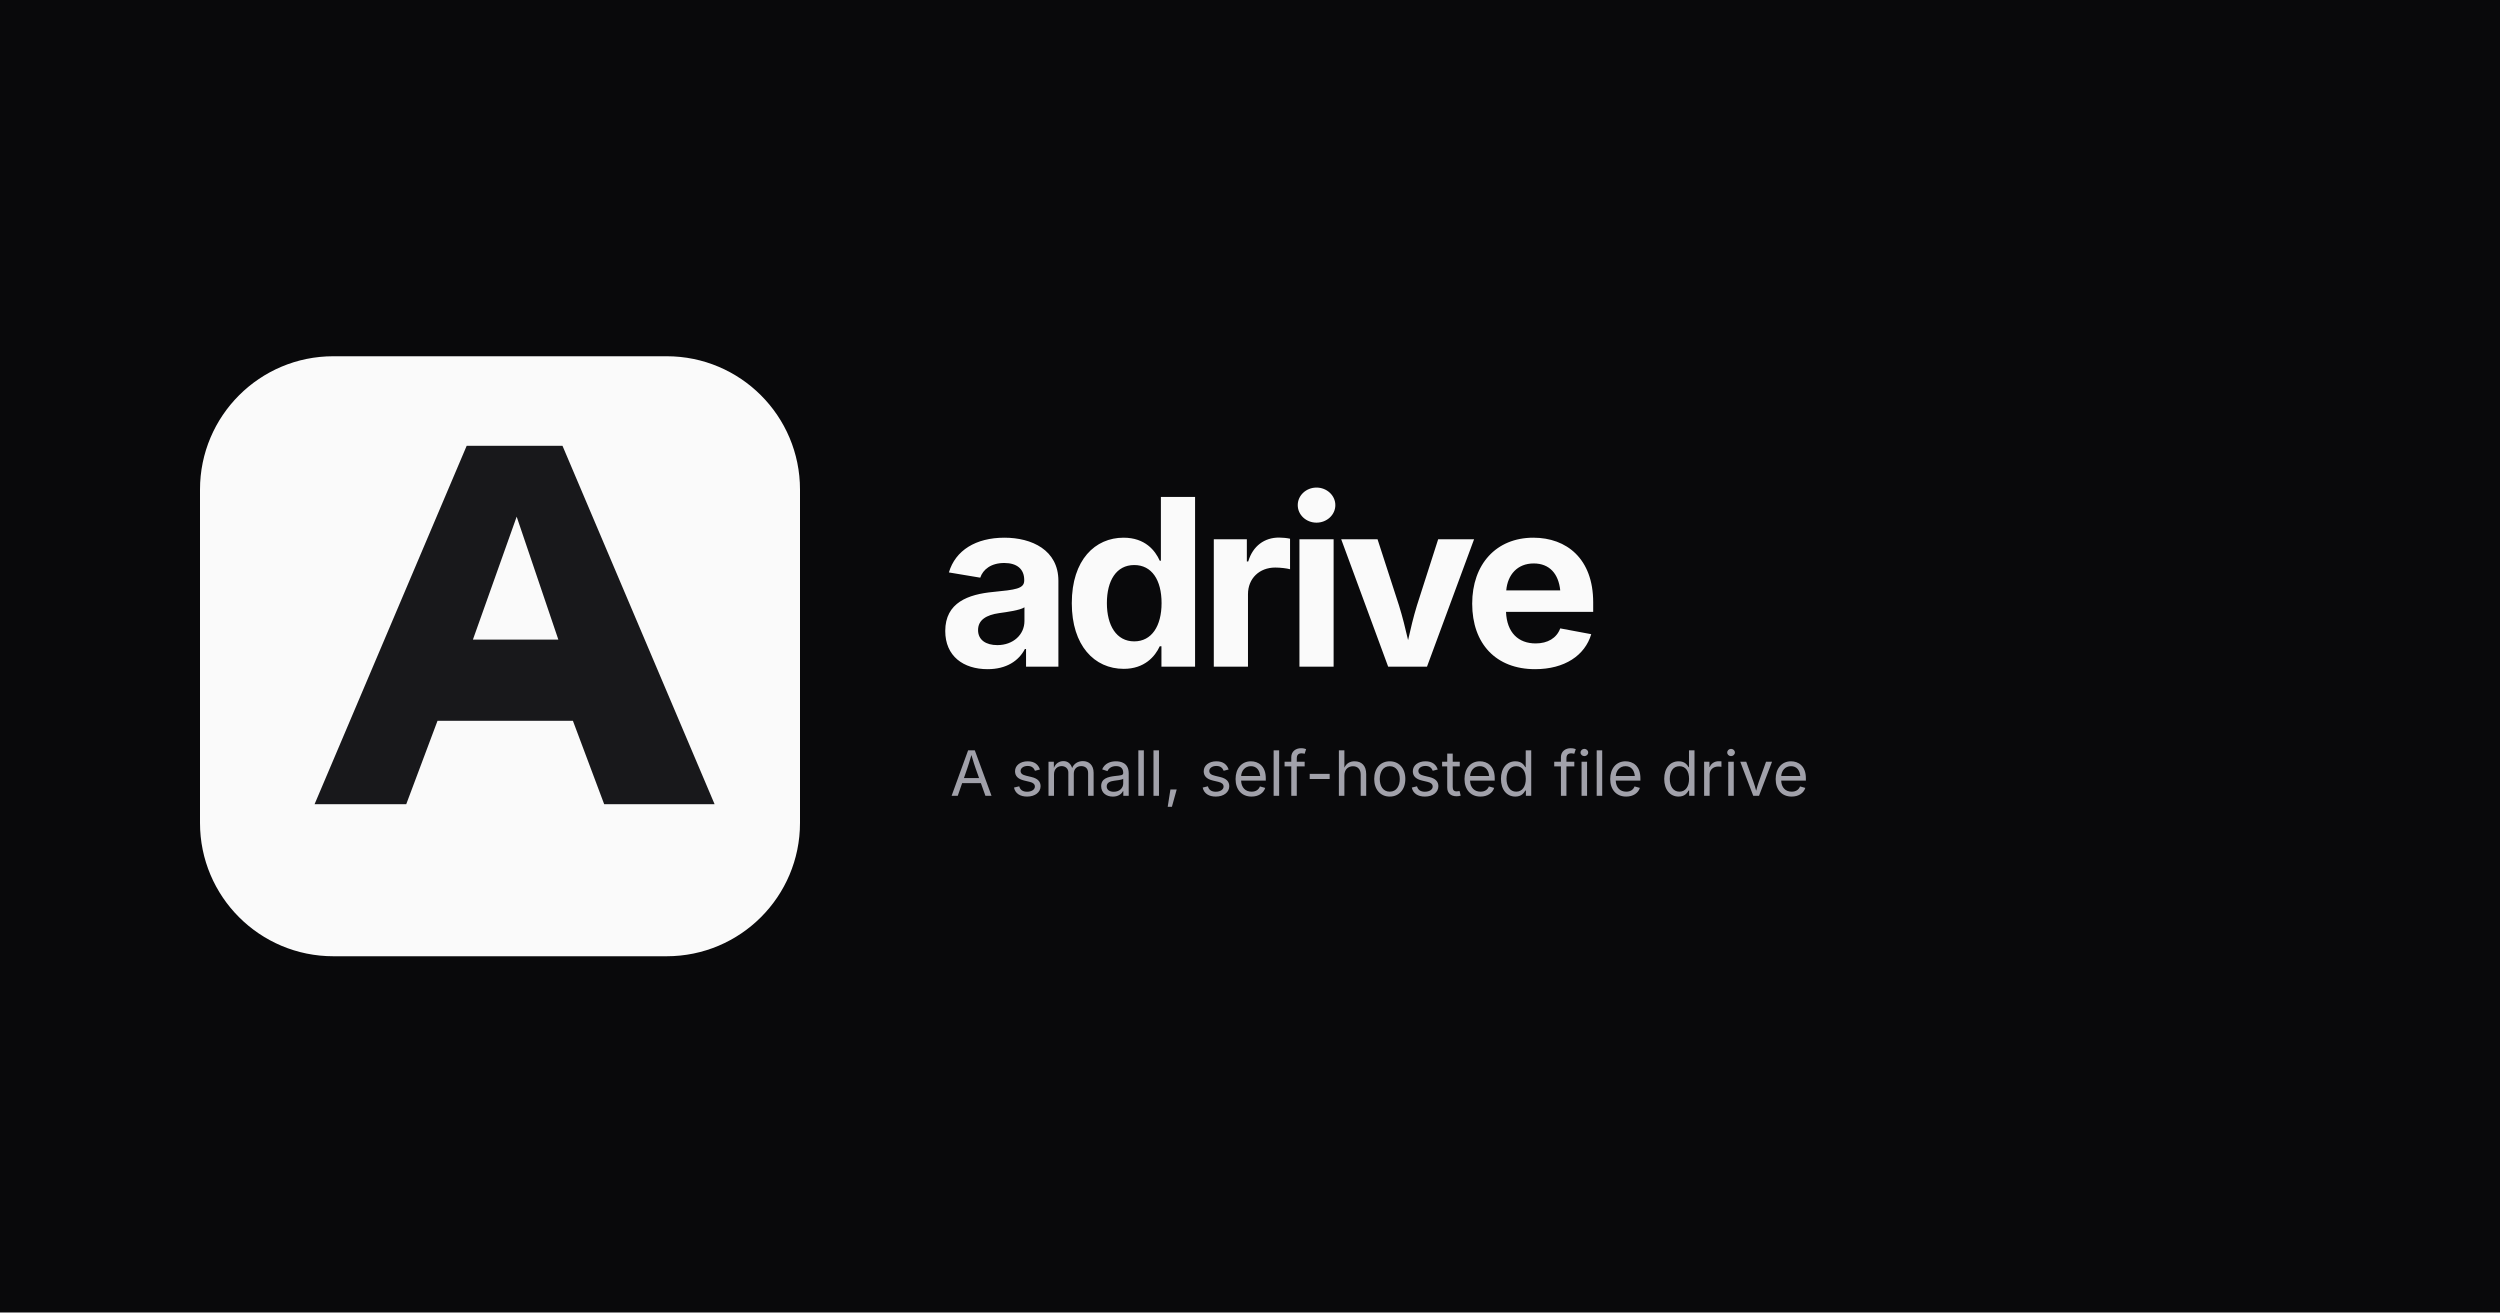
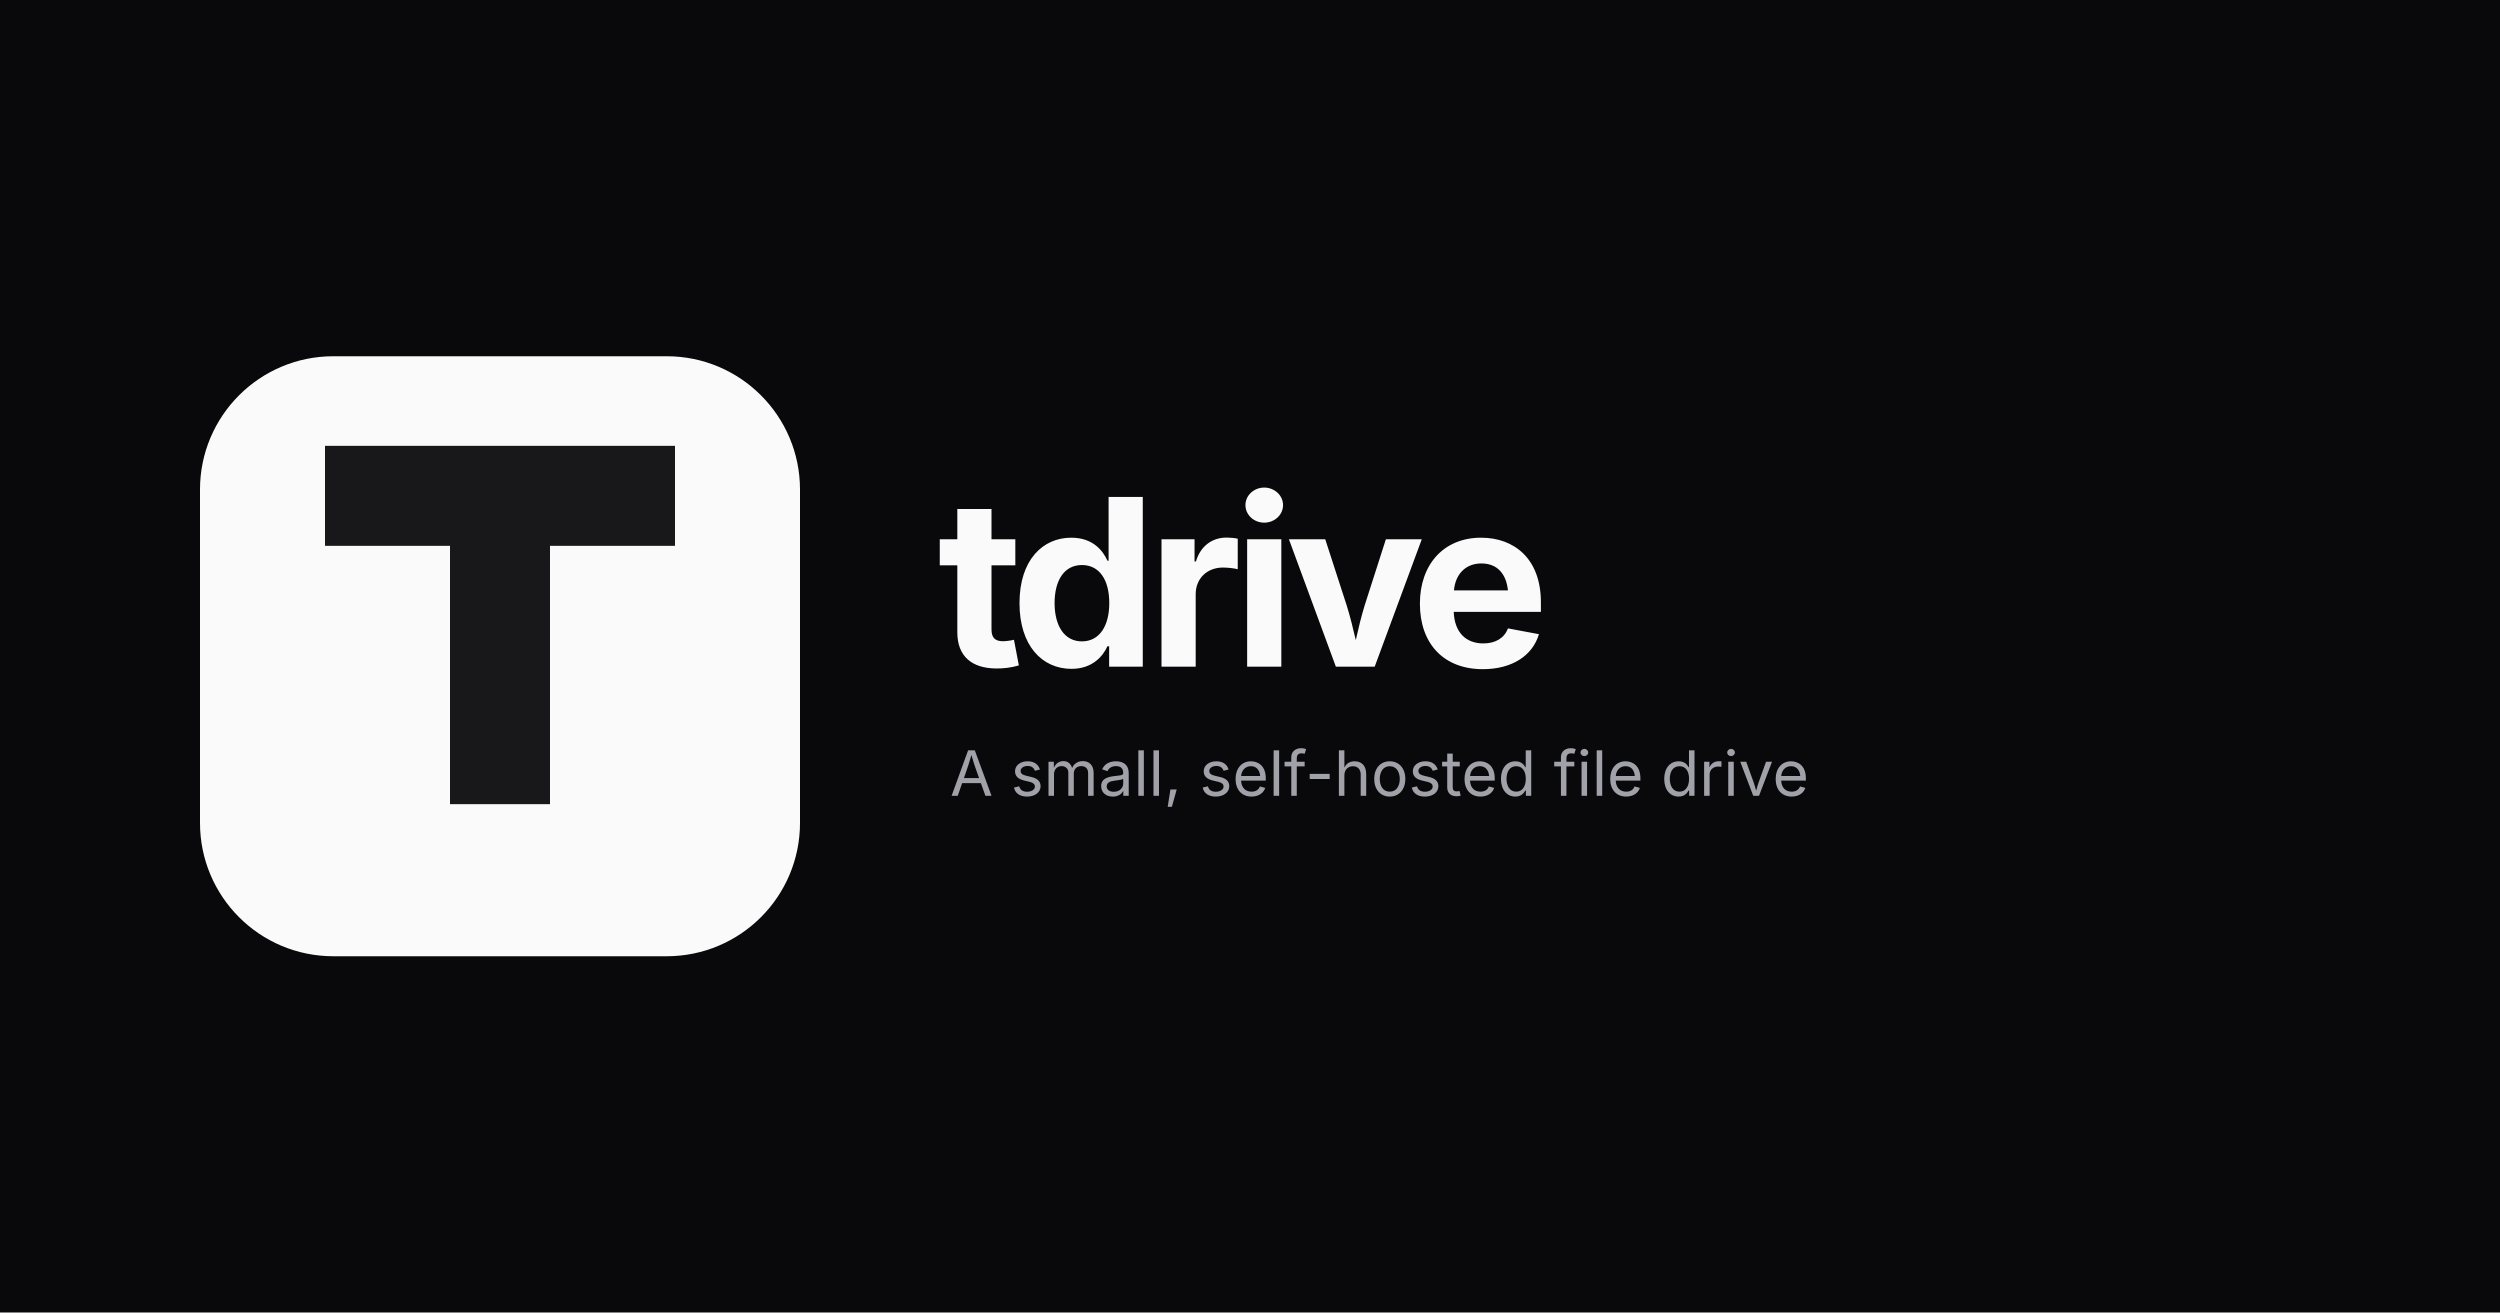
<svg xmlns="http://www.w3.org/2000/svg" viewBox="0 0 1200 630">
  <rect width="1200" height="630" fill="#09090b" />
  <rect x="96" y="171" width="288" height="288" rx="64" fill="#fafafa" />
-   <path d="M151 386 224 214h46l73 172h-53l-15-40h-65l-15 40h-44Zm76-79h41l-20-59-21 59Z" fill="#18181b" />
-   <text x="450" y="320" fill="#fafafa" font-family="Inter, ui-sans-serif, system-ui, sans-serif" font-size="112" font-weight="650" letter-spacing="-5">adrive</text>
+   <path d="M156 214h168v48h-60v124h-48V262h-60Z" fill="#18181b" />
+   <text x="450" y="320" fill="#fafafa" font-family="Inter, ui-sans-serif, system-ui, sans-serif" font-size="112" font-weight="650" letter-spacing="-5">tdrive</text>
  <text x="456" y="382" fill="#a1a1aa" font-family="Inter, ui-sans-serif, system-ui, sans-serif" font-size="30">A small, self-hosted file drive</text>
</svg>
